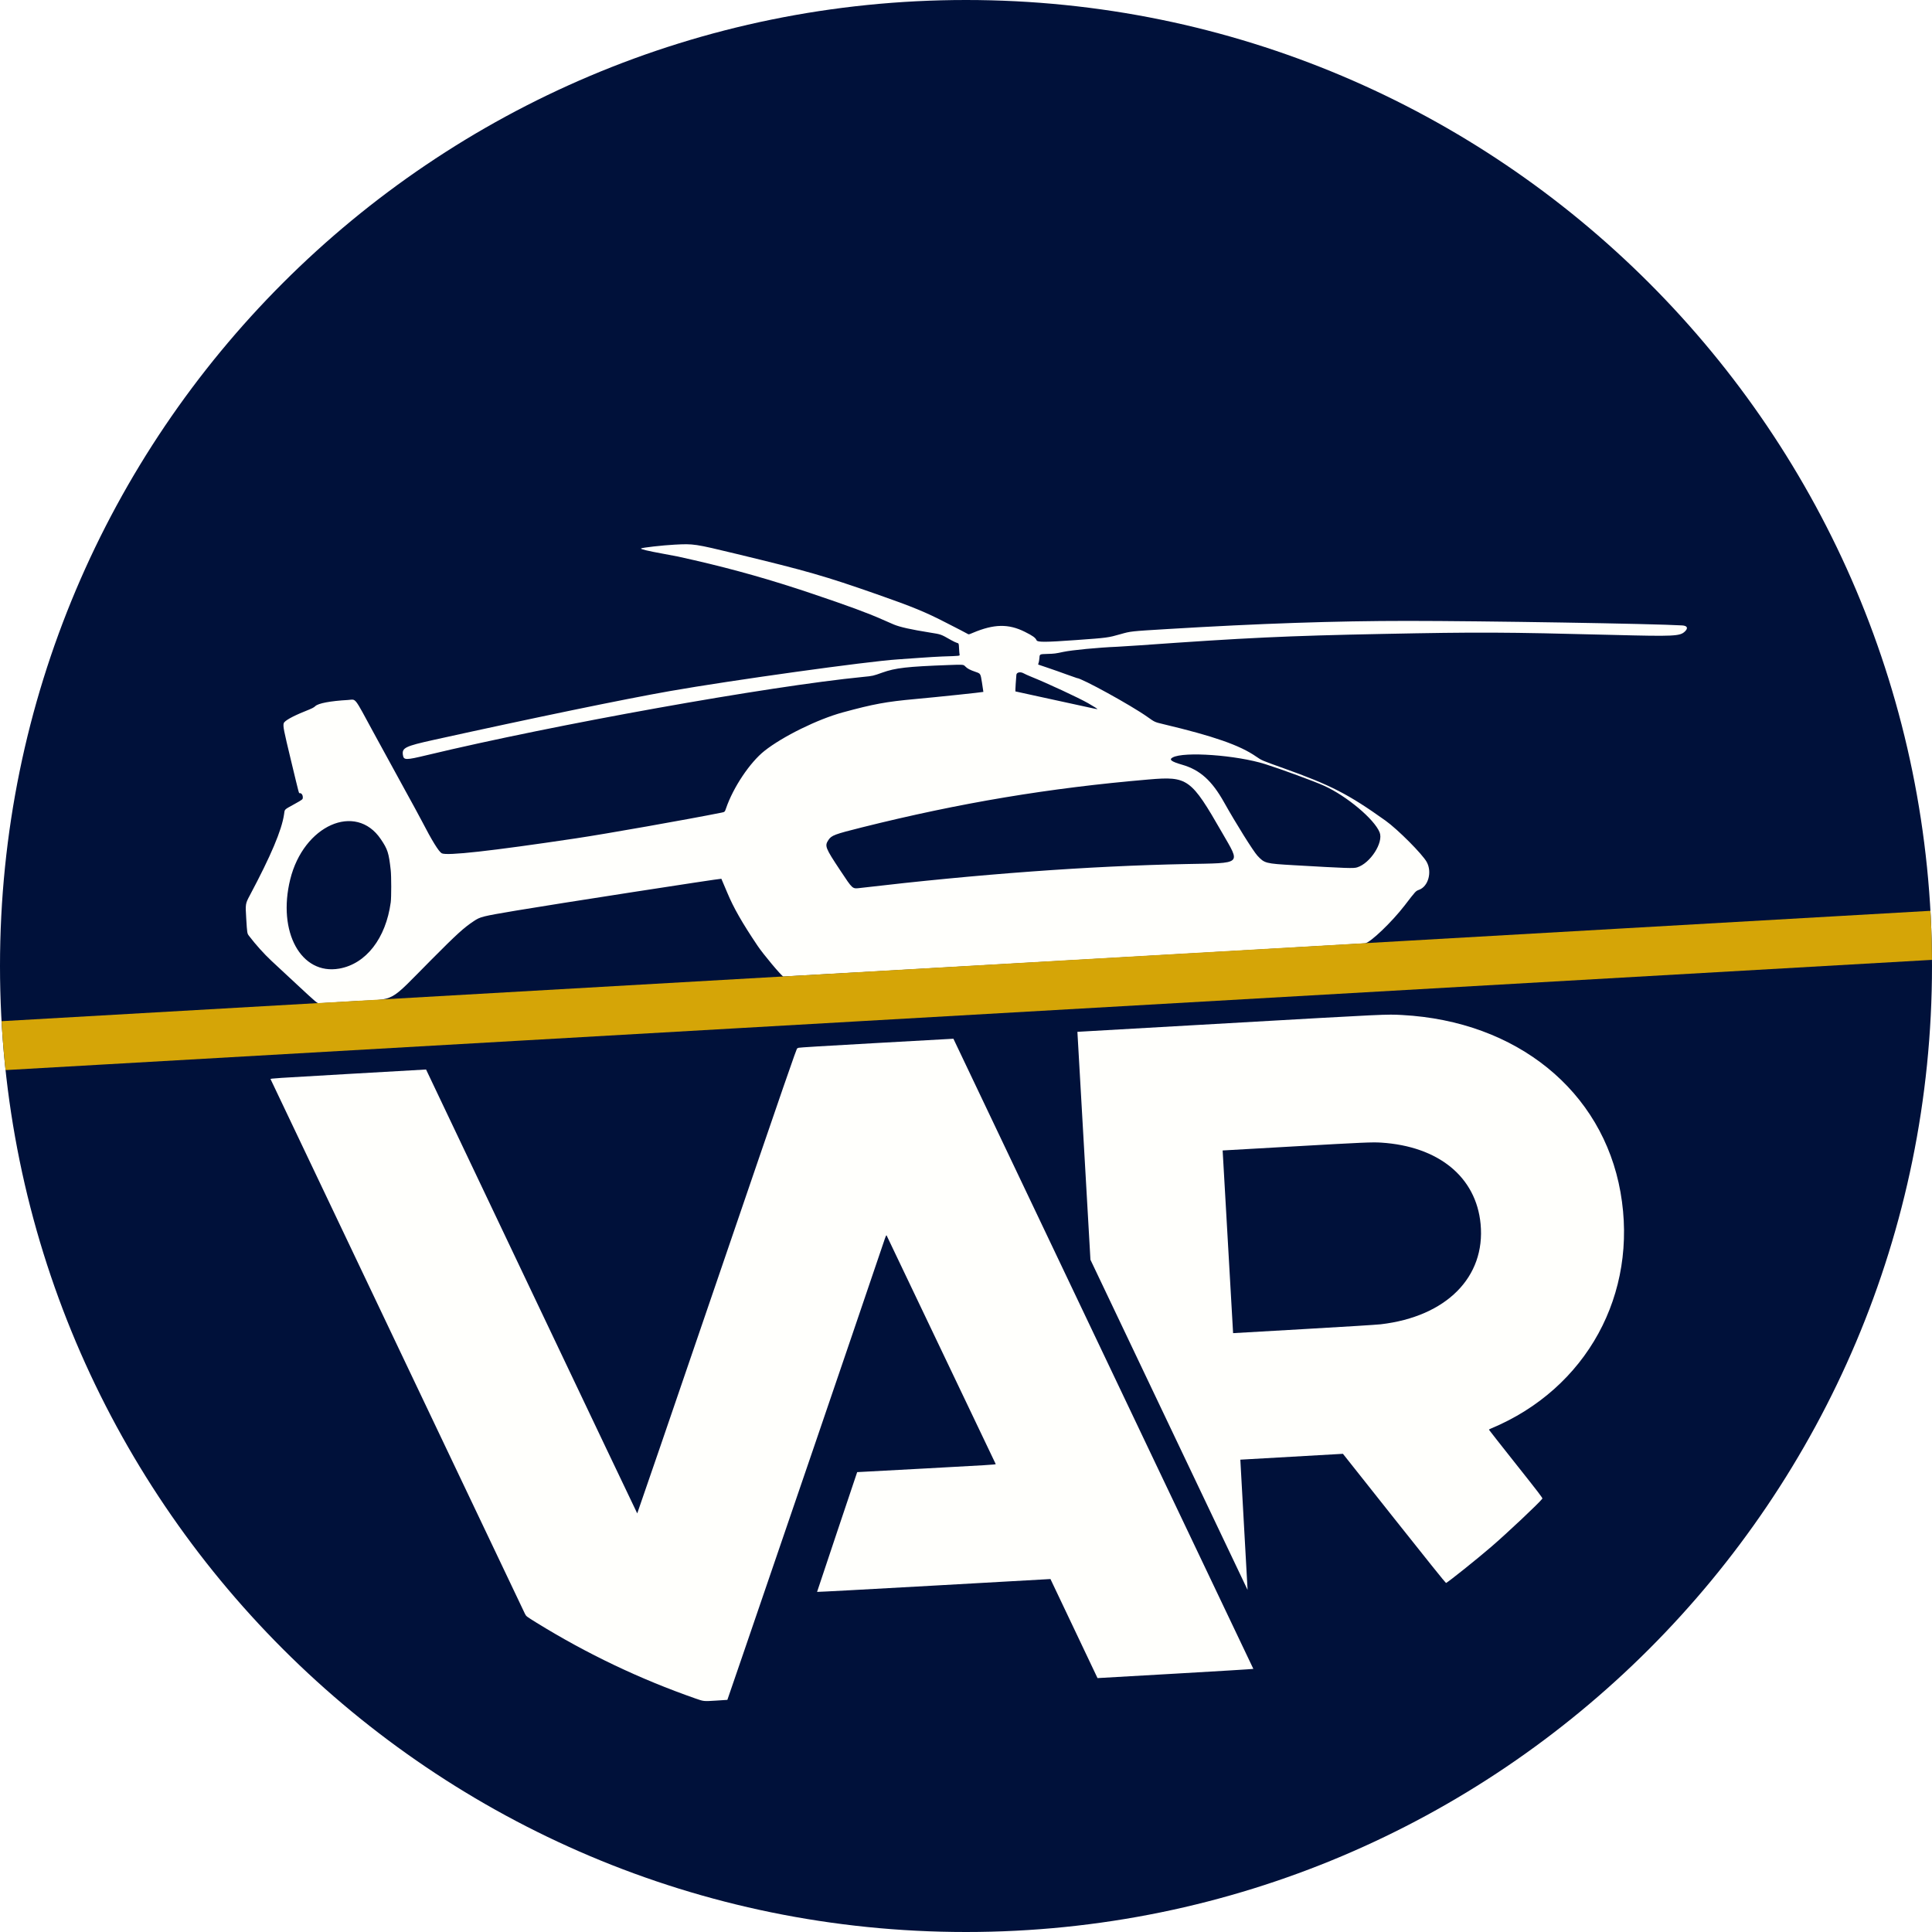
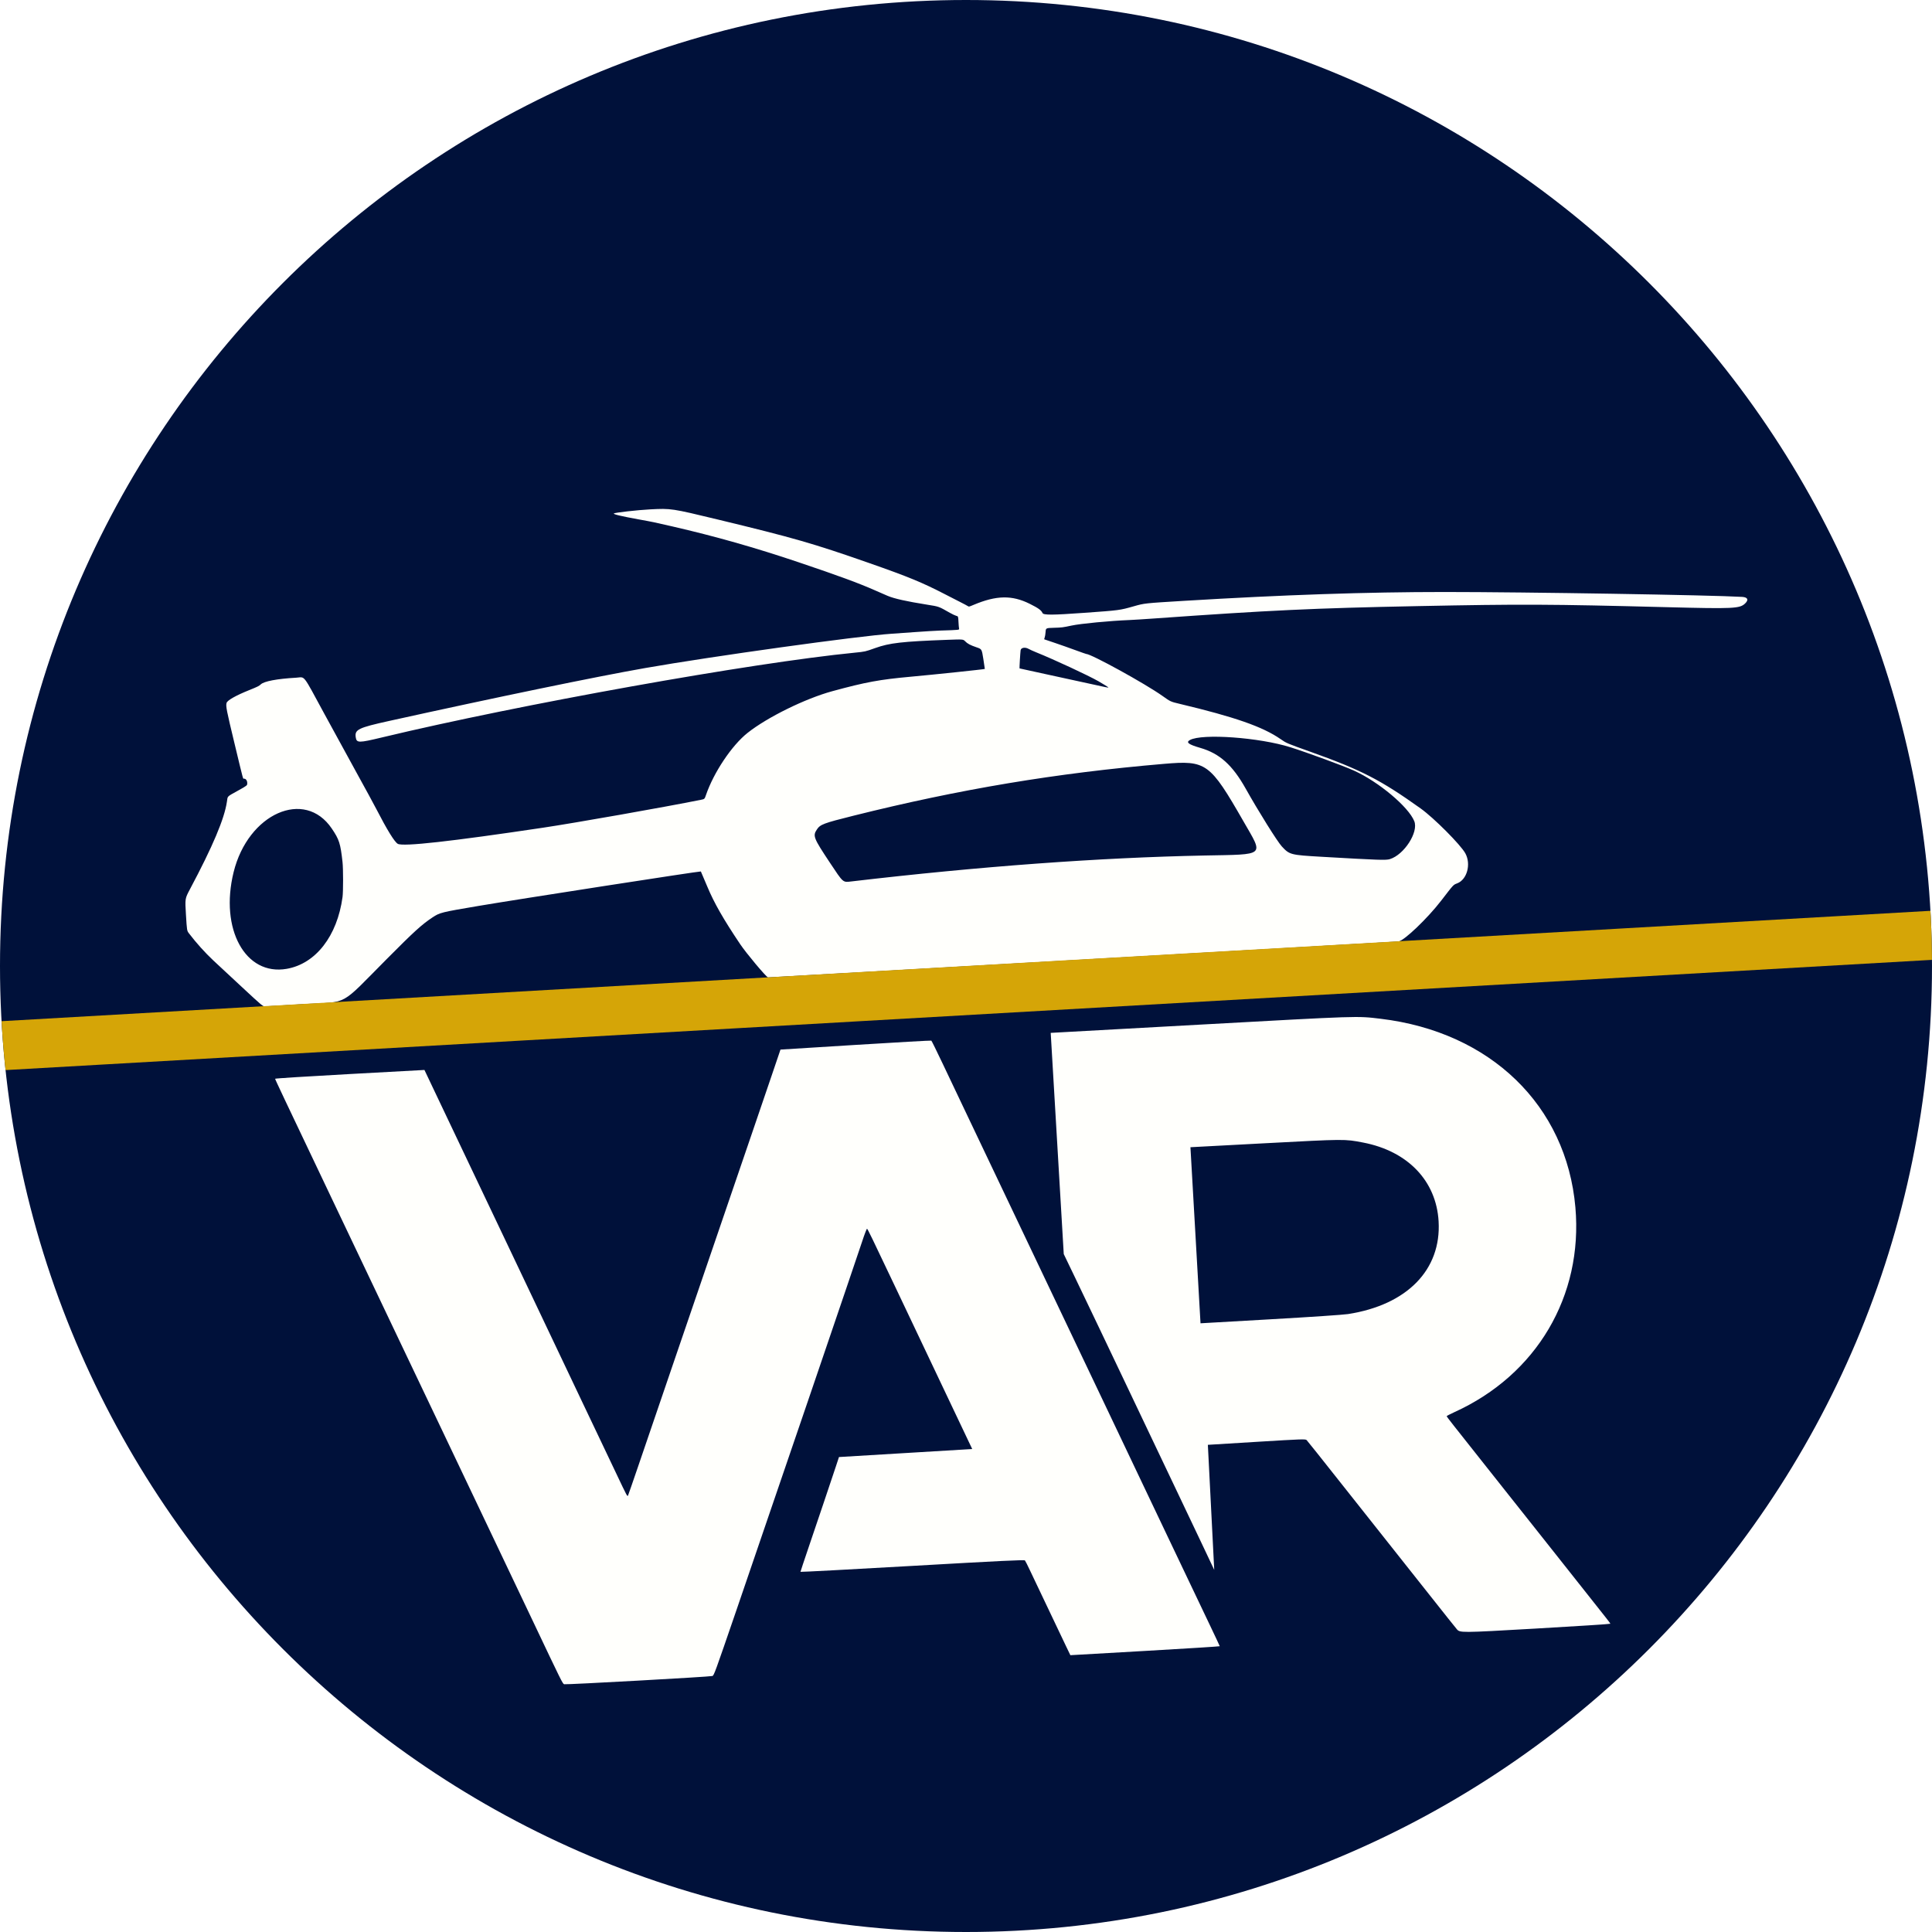
<svg xmlns="http://www.w3.org/2000/svg" viewBox="0 0 512 512" width="512" height="512">
  <defs>
    <clipPath id="n2">
      <circle cx="256" cy="256" r="256" />
    </clipPath>
  </defs>
  <g clip-path="url(#n2)">
    <circle cx="256" cy="256" r="256" fill="#00113A" />
-     <g fill="#FFFFFC" transform="translate(65.00,144.25) scale(0.382)">
+     <g fill="#FFFFFC" transform="translate(49.00,134.89) scale(0.414)">
      <path d="M35.7 305.27C27.86 297.99 20 290.67 18.23 289.02C12.94 284.07 7.26 277.76 2.59 271.63C1.3 269.94 1.3 269.94 0.67 259.67C0.04 249.4 0.04 249.4 3.21 243.43C17.85 215.93 25.31 198.26 26.9 187.33C27.45 183.58 26.65 184.36 34.25 180.13C39.92 176.97 39.91 176.98 39.91 175.49C39.91 173.85 39.02 172.61 37.83 172.6C37.11 172.6 37.81 175.22 31.69 149.81C26.64 128.87 26.11 126.2 26.67 124.15C27.12 122.49 32.62 119.37 41.13 115.95C46.53 113.78 47.49 113.3 48.58 112.26C50.67 110.26 58.97 108.69 71.24 107.99C77.19 107.64 74.98 104.81 89.29 131.15C96.15 143.79 105.73 161.29 110.57 170.04C115.41 178.79 120.75 188.62 122.44 191.88C129.48 205.52 134.23 213.21 136.29 214.34C139.72 216.22 170.18 212.83 229.23 204.01C250.02 200.91 306.75 190.88 330.23 186.17C332.66 185.68 332.66 185.68 333.54 183.12C338.5 168.63 350.1 151.3 360.17 143.32C372.8 133.3 397.13 121.34 414.41 116.63C435.84 110.79 444.66 109.17 464.81 107.34C479.81 105.98 511.76 102.62 512.05 102.38C512.08 102.36 511.65 99.49 511.1 96.01C510.1 89.68 510.1 89.68 506.87 88.58C502.65 87.13 501 86.26 499.45 84.67C498.18 83.37 498.18 83.37 487.88 83.75C459.05 84.82 451.08 85.73 441.9 89.01C435.4 91.33 435.45 91.31 428.8 91.97C362.81 98.45 214.12 125.11 126.21 146.21C111.13 149.83 109.91 149.82 109.35 146.09C108.62 141.18 110.96 140.04 130.7 135.68C199.78 120.43 262.82 107.4 294.63 101.81C336.98 94.36 431.41 81.22 452.54 79.84C455.13 79.67 462.05 79.18 467.91 78.75C473.77 78.33 480.74 77.91 483.41 77.82C496.02 77.41 495.76 77.44 495.55 76.49C495.44 76.03 495.28 74.08 495.18 72.17C495.01 68.69 495.01 68.69 493.75 68.38C493.06 68.2 491.24 67.34 489.71 66.47C482.4 62.32 482.87 62.48 475.05 61.23C461.69 59.09 454.17 57.41 449.82 55.59C448.42 55 444.91 53.47 442.02 52.19C431.61 47.57 418.28 42.66 392.8 34.08C364.87 24.67 339.59 17.5 311.76 11.09C299.95 8.37 299.99 8.38 290.21 6.6C279.38 4.63 274.04 3.36 274.55 2.87C275.14 2.3 289.73 0.65 297.88 0.23C311.16 -0.46 311.55 -0.4 341.15 6.74C389.7 18.46 402.15 22.04 437.97 34.58C462.99 43.33 472.02 47.05 486.52 54.55C489.7 56.2 494.13 58.47 496.36 59.59C498.58 60.72 500.74 61.86 501.14 62.13C501.87 62.62 501.89 62.62 504.82 61.38C519.4 55.23 529.43 55.03 540.79 60.69C546.35 63.46 548.17 64.78 548.98 66.6C549.58 67.97 555.31 67.94 575.92 66.45C598.39 64.83 598.39 64.83 607.34 62.29C614.29 60.32 614.14 60.33 639.56 58.79C703.41 54.93 756.26 53.13 806.36 53.13C858.12 53.13 977.54 55.09 996.82 56.26C1000.43 56.48 1001.17 58.14 998.71 60.49C995.29 63.76 991.43 63.94 948.73 62.85C873.08 60.91 856.08 60.83 788.97 62.17C722.22 63.5 694.67 64.8 620.01 70.11C613.86 70.55 607 70.98 604.77 71.07C591.89 71.59 573.5 73.35 567.47 74.64C561.97 75.82 561.32 75.9 556.36 76.04C551.11 76.19 551.11 76.19 550.94 78.75C550.84 80.16 550.57 81.77 550.34 82.33C550.01 83.11 549.99 83.38 550.24 83.47C550.42 83.53 553.42 84.55 556.9 85.72C560.39 86.9 566.25 88.96 569.93 90.32C573.61 91.67 576.74 92.77 576.89 92.77C580.14 92.77 614.7 111.79 625.81 119.69C630.93 123.34 630.93 123.34 636.87 124.75C672.02 133.12 689.95 139.38 701.29 147.24C705.18 149.93 705.18 149.93 720.24 155.31C752.95 166.98 765.35 173.35 790.99 191.66C799.5 197.73 816.67 214.97 819.64 220.42C823.42 227.36 820.75 237.21 814.42 239.63C811.9 240.59 812.26 240.2 804.25 250.61C795.46 262.02 780.6 276.24 776.87 276.82C775.66 277 373.53 299.94 373.25 299.84C371.87 299.33 359.32 284.34 355.46 278.59C344.66 262.51 338.75 252.16 334.39 241.69C332.21 236.45 330.36 232.1 330.28 232.02C329.97 231.71 213.68 249.73 187.97 254.08C164.08 258.12 163.13 258.35 158.5 261.43C151.54 266.06 146.73 270.44 129.11 288.18C98.73 318.77 105.03 315.29 77.25 316.85C63.91 317.61 52.31 318.29 51.48 318.37C49.96 318.52 49.96 318.52 35.7 305.27ZM65.16 294.35C83.73 291.12 97.51 273.39 100.91 248.38C101.38 244.97 101.37 230.17 100.9 226C99.56 213.99 98.8 211.61 94.02 204.55C76.64 178.83 40.43 194.92 31.18 232.47C22.2 268.91 38.7 298.96 65.16 294.35ZM426.51 238.42C508.82 228.76 585.47 223.14 652.64 221.81C692.24 221.03 690.56 222.48 677.71 200.11C656.08 162.43 653.86 160.82 626.75 163.14C557.73 169.02 495.94 179.34 427.86 196.36C408.78 201.13 406.7 201.91 404.56 205.13C401.84 209.25 402.31 210.47 412.79 226.27C421.54 239.45 421.09 239.05 426.51 238.42ZM771.34 224.12C780.47 221.3 789.76 206.88 786.96 199.86C783.31 190.7 764.16 174.62 748.38 167.48C741.64 164.43 718.63 155.97 707.64 152.51C687.74 146.23 651.12 143.59 643.34 147.88C640.63 149.37 642.43 150.74 649.96 152.91C662.3 156.47 670.56 163.87 679.03 178.98C687.23 193.6 699.29 212.89 702.16 215.99C707.1 221.32 707.66 221.47 727.59 222.62C764.71 224.76 768.81 224.9 771.34 224.12ZM591.15 114.24C591.15 114.08 588 112.11 584.82 110.28C578.3 106.55 556.35 96.34 545.07 91.8C543.08 91 540.82 89.97 540.03 89.52C537.82 88.26 535.19 88.74 534.96 90.44C534.72 92.22 534.14 101.92 534.27 102.04C534.33 102.09 541.55 103.67 550.3 105.55C559.05 107.43 571.61 110.17 578.21 111.63C589.8 114.19 591.15 114.47 591.15 114.24Z" fill-rule="evenodd" />
    </g>
    <g transform="translate(256,256) rotate(-3.275)">
      <rect x="-614.4" y="0" width="1228.8" height="13" fill="#D5A507" />
    </g>
    <g transform="rotate(-3.275 256 256)">
      <defs>
        <clipPath id="wc2">
          <circle cx="256" cy="256" r="249.00" />
        </clipPath>
      </defs>
      <g clip-path="url(#wc2)">
-         <g fill="#FFFFFC" transform="translate(70.26,275.00) scale(0.35591)">
-           <path d="M289.74 479.69C249.1 462.82 211.02 441.92 174.82 416.64C167.25 411.34 167.25 411.34 166.37 409.23C162.93 400.93 0.18 1.51 0.07 1.11C-0.06 0.62 2.84 0.59 58.01 0.59L116.09 0.59L185.06 170.03C222.99 263.22 254.1 339.51 254.19 339.56C254.28 339.61 285.4 263.37 323.34 170.12C384.28 20.39 392.41 0.59 392.96 0.59C393.29 0.59 393.7 0.46 393.87 0.29C394.06 0.1 413.57 0.02 451.79 0.07L509.42 0.15L544.76 86.85C564.2 134.53 608.31 242.75 642.78 327.34C677.26 411.92 705.52 481.23 705.59 481.35C705.67 481.47 679.54 481.57 647.54 481.57L589.35 481.57L573.97 443.75L558.58 405.93L471.57 405.85C423.71 405.81 384.55 405.68 384.54 405.56C384.54 405.44 392.39 385.74 402 361.78L419.45 318.23L471.2 318.41C515.7 318.56 522.93 318.53 522.79 318.17C522.7 317.94 506.67 278.74 487.17 231.05C467.67 183.37 451.59 144.02 451.43 143.62C451.18 142.97 450.83 143.66 448.49 149.51C443.95 160.87 401.02 266.69 388.38 297.7C381.77 313.92 368.25 347.1 358.35 371.42C348.45 395.75 334.26 430.59 326.81 448.84L313.26 482.01L304.45 482.08C295.64 482.14 295.64 482.14 289.74 479.69ZM816.71 375.56L781.33 325.28L743.07 325.27L704.81 325.27L704.73 373.84L704.66 422.41L653.27 296.34L601.89 170.27L601.89 85.28L601.89 0.29L714.76 0.3C833.83 0.3 832.21 0.29 844 1.6C928.95 11.07 989.75 66.44 998.79 142.58C1007.87 219.03 965.21 287.28 892.44 312.78C891.58 313.08 890.89 313.43 890.89 313.56C890.89 313.69 899.25 325.68 909.48 340.21C925.33 362.72 928.01 366.68 927.69 367.07C925.15 370.14 900.18 391.1 887.5 400.82C876.27 409.42 854.38 424.97 852.46 425.7C852.24 425.79 838.37 406.35 816.71 375.56ZM814.95 230.6C864.01 227.69 894.92 200 893.44 160.28C892.13 125.15 865.53 100.73 822.91 95.56C816.39 94.77 809.35 94.67 758.26 94.67L704.81 94.66L704.81 162.78L704.81 230.91L757.37 230.9C789.22 230.9 811.91 230.78 814.95 230.6Z" fill-rule="evenodd" />
+         <g fill="#FFFFFC" transform="translate(71.50,275.00) scale(0.34501)">
+           <path d="M195.1 478.09C193.93 477.63 193.3 476.14 173.69 427.85C169.31 417.07 161.96 399.04 157.36 387.77C144.85 357.16 130.53 321.99 124.7 307.6C121.86 300.58 116.25 286.82 112.24 277.02C99.77 246.52 89.4 221.12 84.01 207.84C76.29 188.85 63.1 156.48 36.82 92.04C5.35 14.87 0 1.67 0 1.08C0 0.81 25.85 0.66 57.45 0.74L114.9 0.89L119.73 12.77C122.38 19.3 128.74 34.93 133.87 47.51C145.14 75.16 159.52 110.48 170.14 136.58C174.45 147.19 182.06 165.9 187.05 178.15C196.26 200.76 206.8 226.67 220.74 260.99C224.99 271.44 230.49 284.93 232.96 290.97C235.43 297.02 240.44 309.31 244.09 318.29C251.9 337.51 251.75 337.2 252.42 336.01C252.69 335.53 256.69 325.8 261.33 314.39C269.84 293.41 277.55 274.47 295.12 231.29C300.44 218.23 308.05 199.52 312.04 189.73C318.74 173.26 325.93 155.59 346.48 105.11C350.8 94.49 358.42 75.79 363.41 63.54C368.4 51.29 376.16 32.19 380.66 21.08L388.83 0.89L446.64 0.59C478.44 0.43 504.66 0.45 504.91 0.64C505.16 0.82 508.67 9.11 512.7 19.04C516.73 28.98 524.11 47.13 529.11 59.38C541.84 90.6 555.55 124.24 565.9 149.64C570.75 161.56 578.1 179.6 582.23 189.73C586.36 199.85 593.99 218.56 599.17 231.29C604.36 244.03 612.91 265.01 618.18 277.91C633.59 315.68 644.01 341.24 650.83 358.08C654.35 366.73 659.95 380.49 663.29 388.66C666.63 396.82 673.22 412.99 677.95 424.58C682.68 436.18 689.46 452.8 693.03 461.52C696.6 470.24 699.52 477.52 699.52 477.7C699.52 477.88 673.66 478.03 642.04 478.03L584.56 478.03L581.68 471.05C577.2 460.19 560.23 418.53 557.18 410.93C555.68 407.17 554.19 403.76 553.87 403.36C553.42 402.77 535.39 402.61 467.27 402.61C419.95 402.61 381.24 402.46 381.24 402.26C381.24 402.07 384.56 393.72 388.61 383.71C396.8 363.5 408.21 335.11 412.82 323.49L415.81 315.92L467.08 315.77L518.34 315.62L513.87 304.63C511.41 298.59 505.44 283.89 500.59 271.97C495.75 260.05 487.88 240.68 483.1 228.92C478.32 217.16 470.83 198.72 466.45 187.95C450.59 148.87 447.82 142.25 447.34 142.09C447.07 142 445.2 146.13 443.18 151.28C441.16 156.42 434.67 172.52 428.75 187.05C422.83 201.59 414.81 221.36 410.93 231C407.04 240.63 399.56 259.07 394.3 271.97C376.24 316.27 366.82 339.41 358.64 359.56C345.14 392.83 338.8 408.42 330.37 429.04C311.03 476.38 310.36 477.95 309.1 478.28C307.23 478.79 196.4 478.6 195.1 478.09ZM881.95 474.91C879.81 472 876.03 466.65 856.48 438.84C852.23 432.79 840.49 416.09 830.38 401.72C820.26 387.35 807.21 368.78 801.36 360.45C784.84 336.91 776.14 324.62 775.21 323.48C774.4 322.5 772.01 322.45 736.79 322.59L699.23 322.74L698.93 370.83L698.63 418.92L690.21 398.15C685.57 386.72 677.74 367.49 672.81 355.4C667.87 343.32 660.52 325.28 656.47 315.32C652.42 305.36 644.8 286.65 639.54 273.75C634.28 260.85 625.94 240.41 621.01 228.33C616.08 216.24 608.68 198.2 604.57 188.24L597.09 170.13L596.94 85.03L596.79 -0.07L711.55 0.16C835.48 0.41 832.04 0.32 850.36 3.58C934.1 18.49 989.12 78.21 991.5 156.77C993.56 225.09 954.38 283.51 889.7 308.51C886.35 309.81 883.62 311.05 883.61 311.28C883.61 311.67 888.25 318.33 910.61 350.06C915.44 356.92 922.68 367.21 926.69 372.92C930.71 378.64 938.14 389.19 943.21 396.38C948.28 403.56 955.61 413.98 959.5 419.54C963.39 425.09 972.96 438.72 980.78 449.82C999.57 476.5 1000 477.12 1000 477.61C1000 477.84 973.95 478.03 942.12 478.03C884.24 478.03 884.24 478.03 881.95 474.91ZM812.44 228.62C858.16 224.16 885.99 198.77 885.99 161.52C885.99 130.34 865.44 106.28 831.53 97.74C817.42 94.19 818.24 94.23 756.09 93.98L698.93 93.75L698.93 161.48L698.93 229.22L752.61 229.22C784.27 229.22 808.81 228.97 812.44 228.62Z" fill-rule="evenodd" />
        </g>
      </g>
    </g>
  </g>
</svg>
